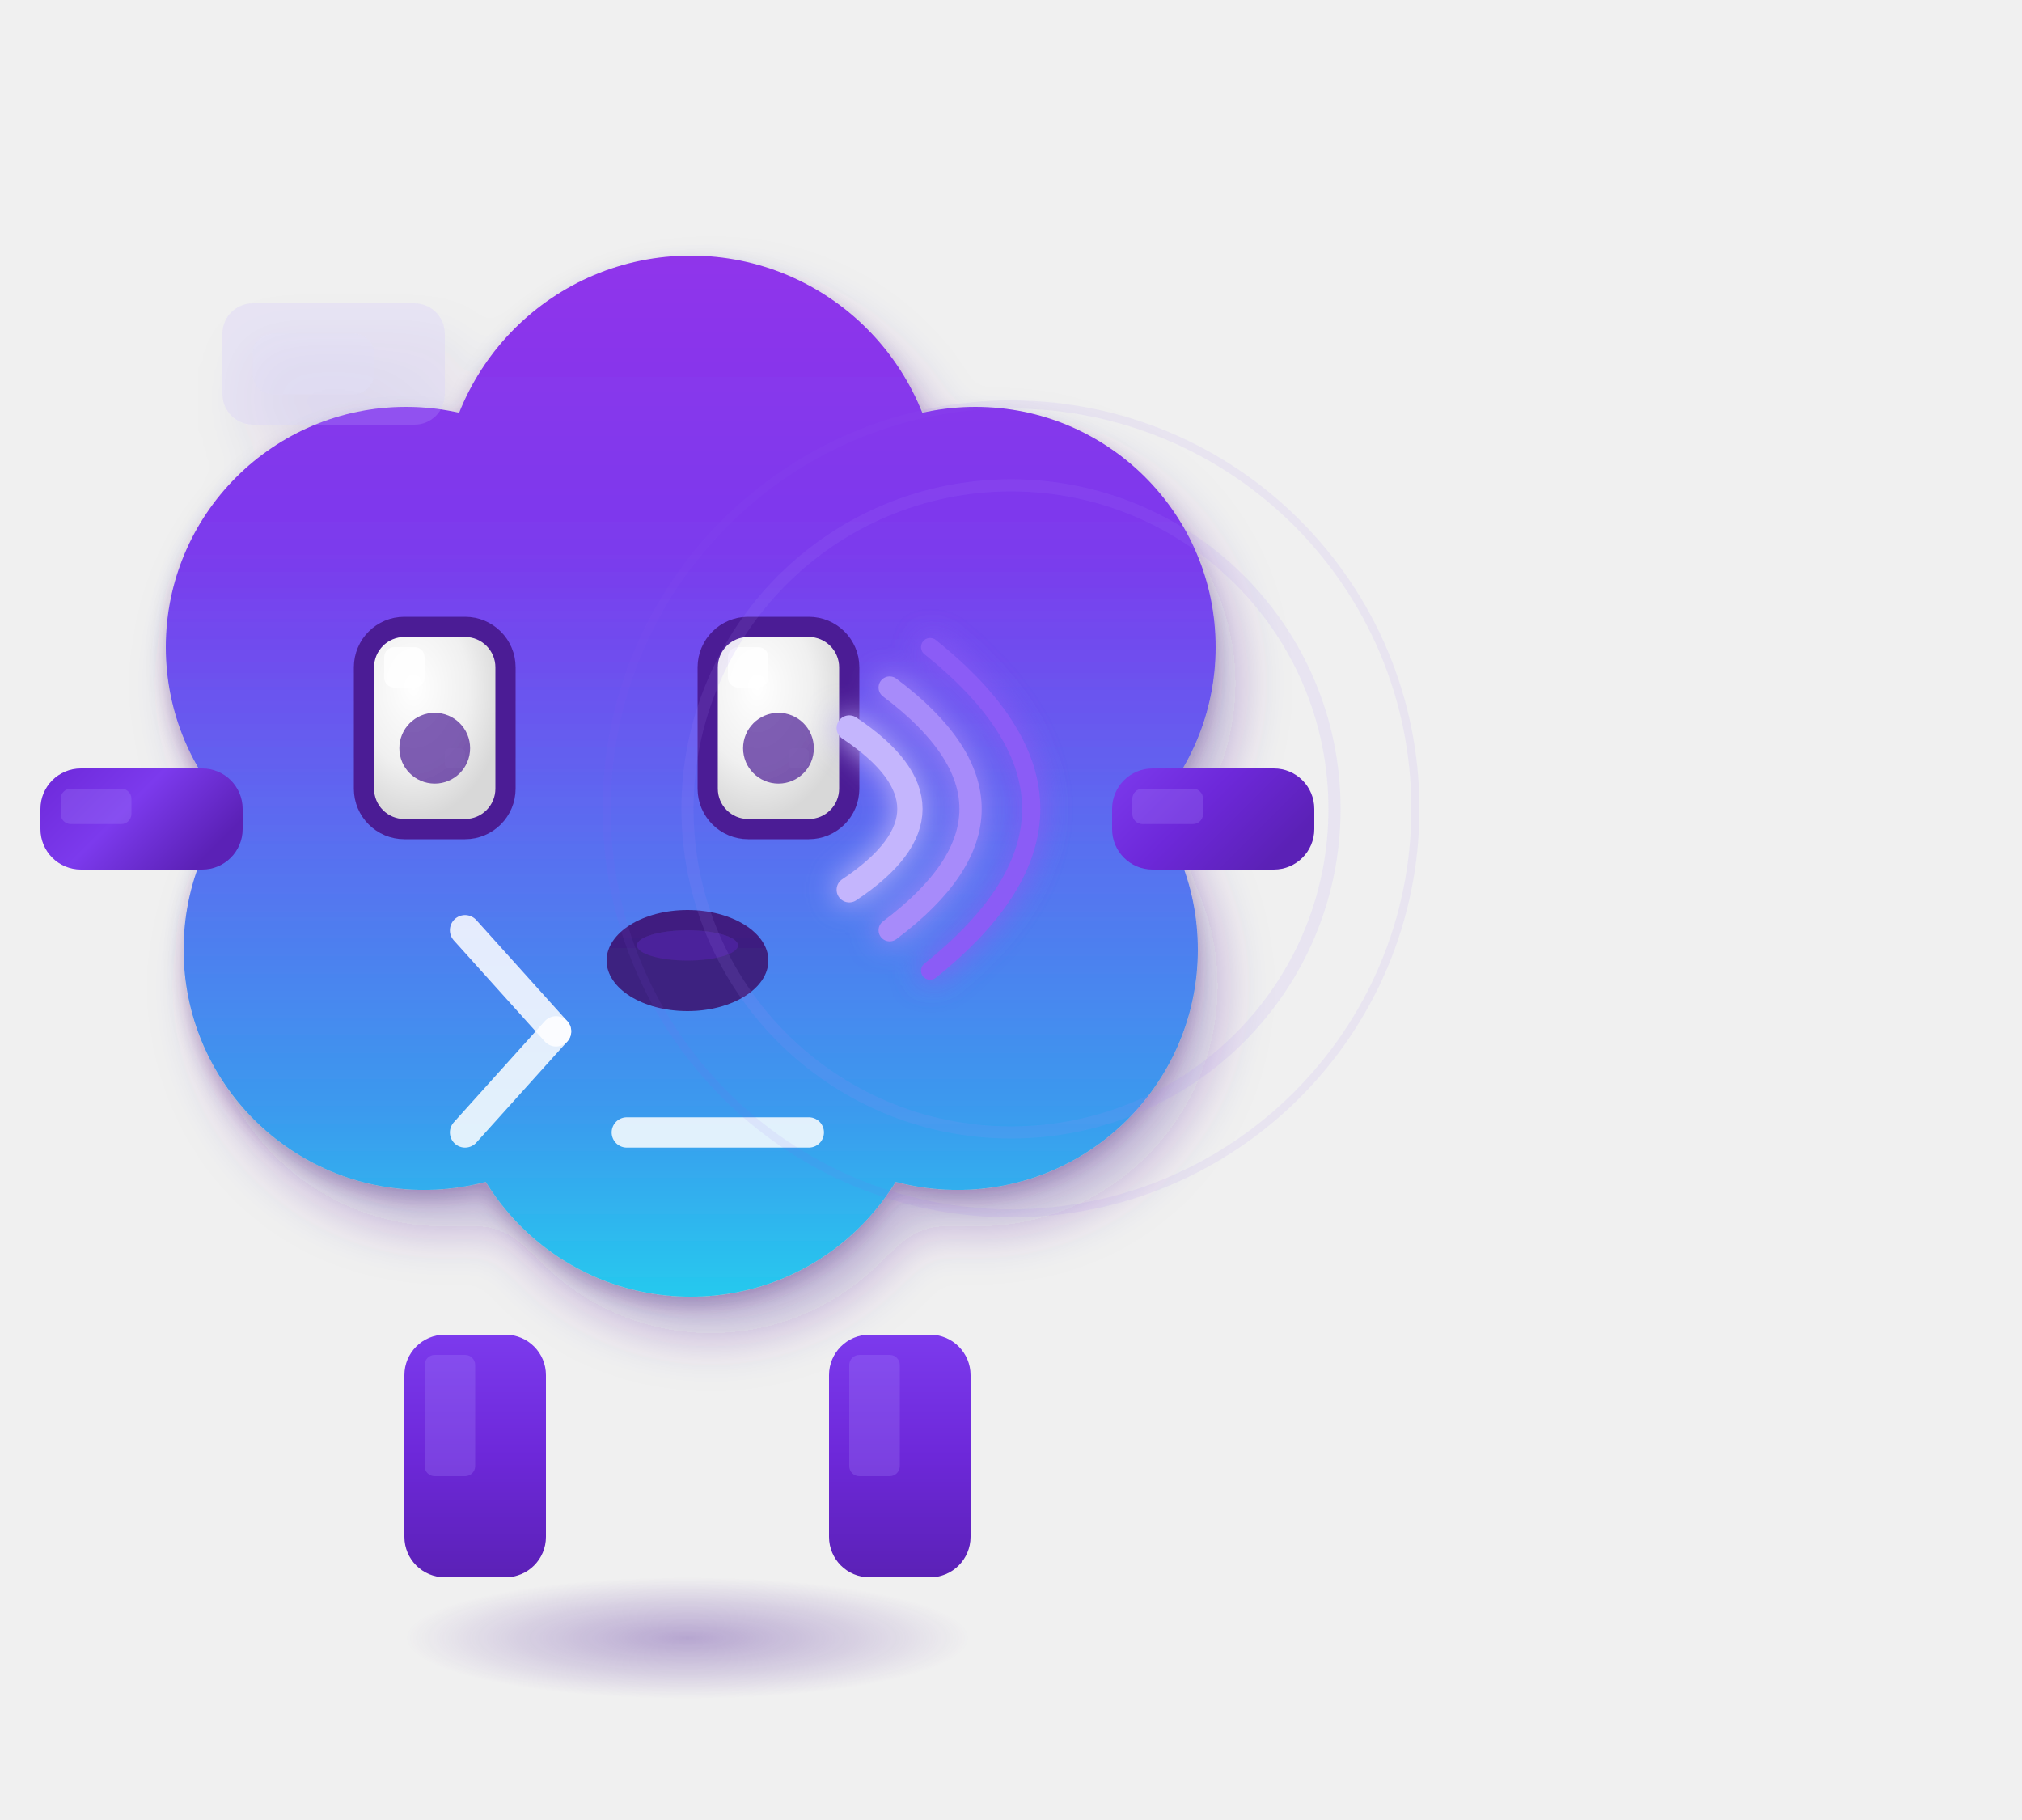
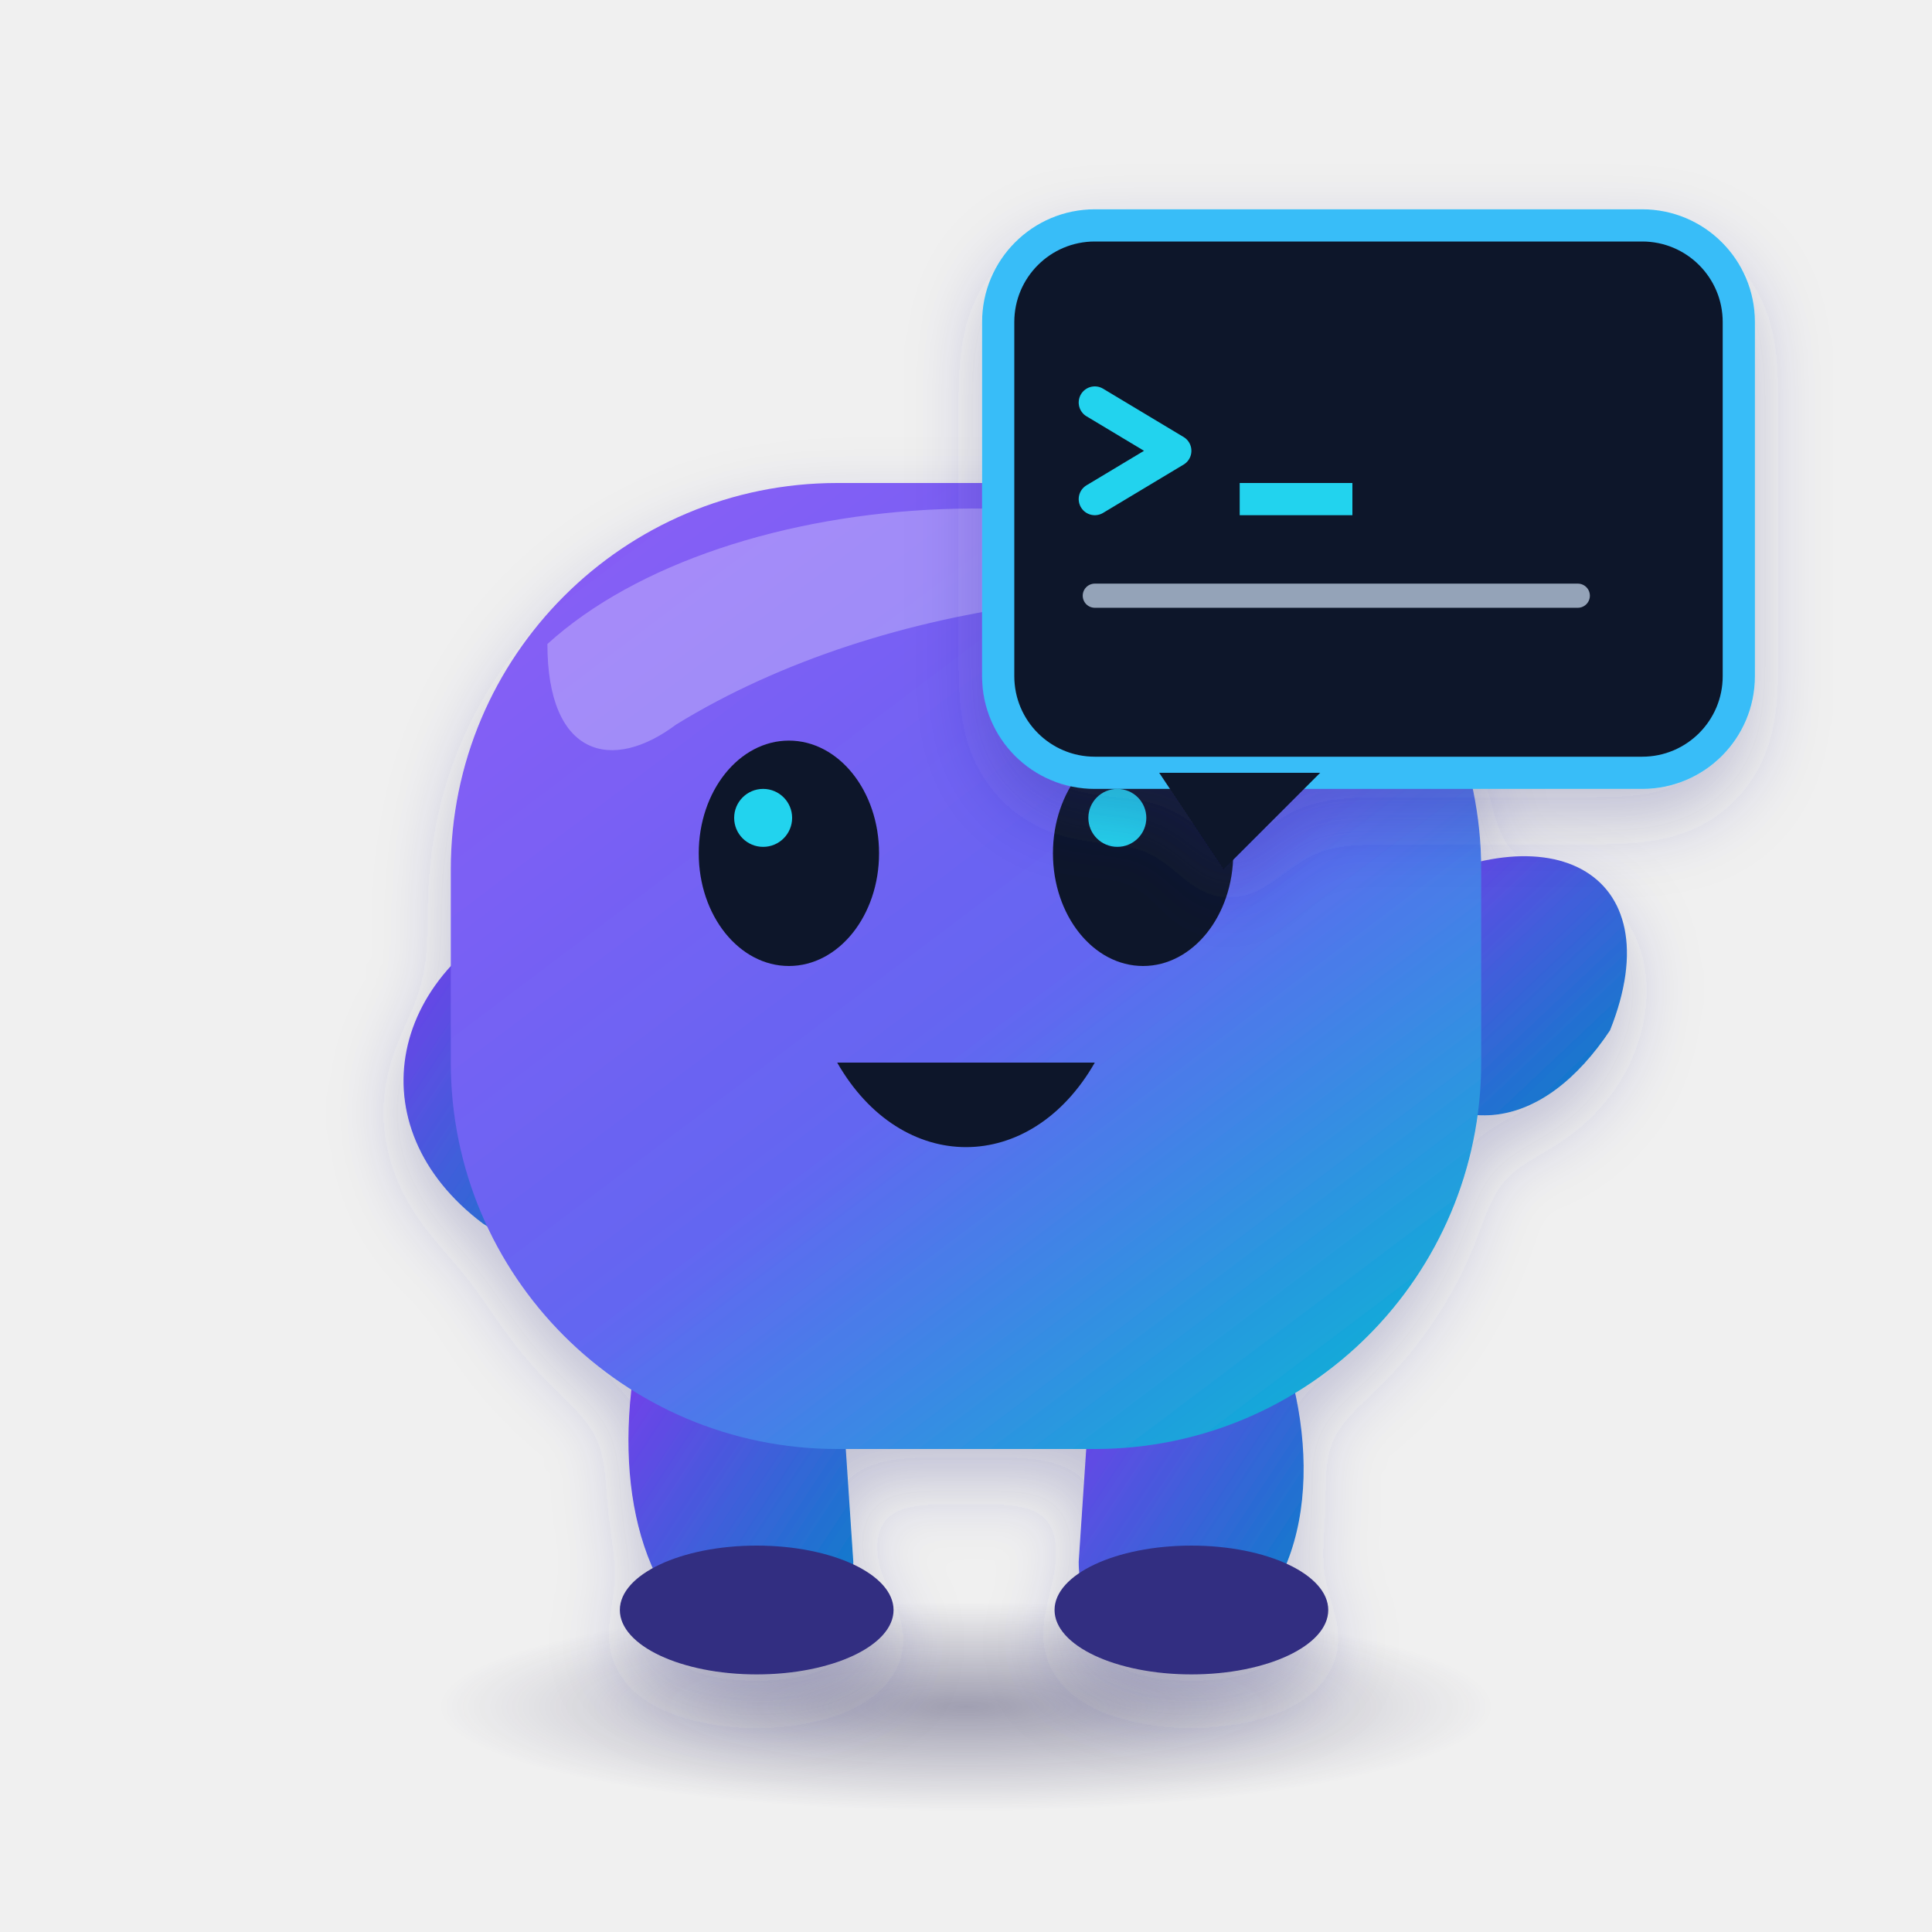
- <svg xmlns="http://www.w3.org/2000/svg" viewBox="0 0 200 180" width="360" height="324">
+ <svg xmlns="http://www.w3.org/2000/svg" viewBox="0 0 120 120" role="img" aria-labelledby="codex-speaking-title codex-speaking-desc">
  <defs>
-     <linearGradient id="cxBodyGrad" x1="0.5" y1="0" x2="0.5" y2="1">
-       <stop offset="0%" stop-color="#9333EA" />
-       <stop offset="30%" stop-color="#7C3AED" />
-       <stop offset="55%" stop-color="#5B6CF0" />
-       <stop offset="80%" stop-color="#3B9AEE" />
-       <stop offset="100%" stop-color="#22D3EE" />
+     <linearGradient id="codex-speaking-body-gradient" x1="0.1" y1="0" x2="0.9" y2="1">
+       <stop offset="0" stop-color="#8B5CF6" />
+       <stop offset="0.55" stop-color="#6366F1" />
+       <stop offset="1" stop-color="#06B6D4" />
    </linearGradient>
-     <linearGradient id="cxArmL" x1="0" y1="0" x2="1" y2="0.5">
-       <stop offset="0%" stop-color="#6D28D9" />
-       <stop offset="50%" stop-color="#7C3AED" />
-       <stop offset="100%" stop-color="#5B21B6" />
+     <linearGradient id="codex-speaking-limb-gradient" x1="0" y1="0" x2="1" y2="1">
+       <stop offset="0" stop-color="#7C3AED" />
+       <stop offset="1" stop-color="#0284C7" />
    </linearGradient>
-     <linearGradient id="cxArmR" x1="0" y1="0" x2="1" y2="0.5">
-       <stop offset="0%" stop-color="#7C3AED" />
-       <stop offset="50%" stop-color="#6D28D9" />
-       <stop offset="100%" stop-color="#5B21B6" />
-     </linearGradient>
-     <linearGradient id="cxLimbGrad" x1="0" y1="0" x2="0" y2="1">
-       <stop offset="0%" stop-color="#7C3AED" />
-       <stop offset="50%" stop-color="#6D28D9" />
-       <stop offset="100%" stop-color="#5B21B6" />
-     </linearGradient>
-     <radialGradient id="cxEyeGrad" cx="35%" cy="30%" r="65%">
-       <stop offset="0%" stop-color="#FFFFFF" />
-       <stop offset="60%" stop-color="#F0F0F0" />
-       <stop offset="100%" stop-color="#D8D8D8" />
+     <radialGradient id="codex-speaking-shadow-gradient" cx="50%" cy="50%" r="50%">
+       <stop offset="0" stop-color="#1E1B4B" stop-opacity="0.38" />
+       <stop offset="1" stop-color="#1E1B4B" stop-opacity="0" />
    </radialGradient>
-     <radialGradient id="cxShadowGrad" cx="50%" cy="50%" r="50%">
-       <stop offset="0%" stop-color="#4C1D95" stop-opacity="0.35" />
-       <stop offset="60%" stop-color="#4C1D95" stop-opacity="0.15" />
-       <stop offset="100%" stop-color="#4C1D95" stop-opacity="0" />
-     </radialGradient>
-     <filter id="cxDropShadow" x="-15%" y="-15%" width="130%" height="140%">
-       <feDropShadow dx="2" dy="3.5" stdDeviation="2.5" flood-color="#4C1D95" flood-opacity="0.3" />
-     </filter>
-     <filter id="cxInnerDepth" x="-5%" y="-5%" width="110%" height="110%">
-       <feGaussianBlur in="SourceAlpha" stdDeviation="2" result="blur" />
-       <feOffset dx="0" dy="2" result="off" />
-       <feFlood flood-color="#3B0764" flood-opacity="0.25" result="color" />
-       <feComposite in="color" in2="off" operator="in" result="shadow" />
-       <feMerge>
-         <feMergeNode in="shadow" />
-         <feMergeNode in="SourceGraphic" />
-       </feMerge>
-     </filter>
-     <clipPath id="cxCloudClip">
-       <circle cx="128" cy="68" r="56" />
-       <circle cx="192" cy="100" r="54" />
-       <circle cx="188" cy="168" r="54" />
-       <circle cx="128" cy="192" r="54" />
-       <circle cx="68" cy="168" r="54" />
-       <circle cx="64" cy="100" r="54" />
-       <circle cx="128" cy="130" r="60" />
-     </clipPath>
-     <filter id="soundGlow" x="-50%" y="-50%" width="200%" height="200%">
-       <feGaussianBlur stdDeviation="1.5" result="blur" />
-       <feMerge>
-         <feMergeNode in="blur" />
-         <feMergeNode in="SourceGraphic" />
-       </feMerge>
-     </filter>
-     <filter id="noteGlow" x="-100%" y="-100%" width="300%" height="300%">
-       <feGaussianBlur stdDeviation="2" result="blur" />
-       <feMerge>
-         <feMergeNode in="blur" />
-         <feMergeNode in="SourceGraphic" />
-       </feMerge>
+     <filter id="codex-speaking-soft-shadow" x="-20%" y="-20%" width="140%" height="150%">
+       <feDropShadow dx="0" dy="2" stdDeviation="2.2" flood-color="#312E81" flood-opacity="0.25" />
    </filter>
  </defs>
  <style>
-     /* Body bob - matches Claude 0.8s timing */
-     .codex-body {
-       animation: bob 0.8s ease-in-out infinite;
-       transform-origin: center bottom;
+     .codex-speaking-shadow {
+       animation: codex-speaking-shadow-breath 3.2s ease-in-out infinite;
+       transform-box: view-box;
+       transform-origin: 60px 106px;
    }
-     @keyframes bob {
-       0%, 100% { transform: translateY(0); }
-       50% { transform: translateY(-3px); }
+     .codex-speaking-character {
+       animation: codex-speaking-char-lean 3.2s ease-in-out infinite;
+       transform-box: view-box;
+       transform-origin: 60px 96px;
    }
- 
-     /* Shadow pulse - synced with body bob */
-     .shadow {
-       animation: shadow-pulse 0.8s ease-in-out infinite;
+     .codex-speaking-bubble {
+       animation: codex-speaking-bubble-pulse 3.2s ease-in-out infinite;
+       transform-box: view-box;
+       transform-origin: 85px 32px;
    }
-     @keyframes shadow-pulse {
-       0%, 100% { transform: scaleX(1); opacity: 0.25; }
-       50% { transform: scaleX(0.9); opacity: 0.2; }
+     .codex-speaking-cursor {
+       animation: codex-speaking-blink 1s step-end infinite;
    }
- 
-     /* Mouth talk - matches Claude 0.3s timing */
-     .mouth {
-       animation: talk 0.3s ease-in-out infinite;
-       transform-origin: 68px 95px;
+     @keyframes codex-speaking-shadow-breath {
+       0%, 100% { transform: scaleX(1); opacity: .38; }
+       50% { transform: scaleX(1.04); opacity: .42; }
    }
-     @keyframes talk {
-       0%, 100% { transform: scaleY(1); }
-       50% { transform: scaleY(0.5); }
+     @keyframes codex-speaking-char-lean {
+       0%, 100% { transform: rotate(0deg); }
+       50% { transform: rotate(-2deg); }
    }
- 
-     /* Sound wave arcs - matches Claude 0.8s with 0.2s stagger */
-     .sound-wave-1 {
-       animation: wave-expand 0.8s ease-out infinite;
-       transform-origin: left center;
+     @keyframes codex-speaking-bubble-pulse {
+       0%, 100% { transform: scale(1); }
+       50% { transform: scale(1.05); }
    }
-     .sound-wave-2 {
-       animation: wave-expand 0.8s ease-out infinite 0.2s;
-       transform-origin: left center;
+     @keyframes codex-speaking-blink {
+       0%, 100% { opacity: 1; }
+       50% { opacity: 0; }
    }
-     .sound-wave-3 {
-       animation: wave-expand 0.8s ease-out infinite 0.4s;
-       transform-origin: left center;
-     }
-     @keyframes wave-expand {
-       0% { opacity: 0.8; transform: scaleX(0.3) scaleY(0.8); }
-       100% { opacity: 0; transform: scaleX(1.2) scaleY(1); }
-     }
- 
-     /* Music notes - matches Claude 1.5s with 0.3s stagger */
-     .music-note-1 {
-       animation: float-note-1 1.5s ease-out infinite;
-     }
-     .music-note-2 {
-       animation: float-note-2 1.5s ease-out infinite 0.3s;
-     }
-     .music-note-3 {
-       animation: float-note-3 1.5s ease-out infinite 0.6s;
-     }
-     @keyframes float-note-1 {
-       0% { opacity: 1; transform: translate(0, 0) rotate(0deg); }
-       100% { opacity: 0; transform: translate(15px, -25px) rotate(15deg); }
-     }
-     @keyframes float-note-2 {
-       0% { opacity: 1; transform: translate(0, 0) rotate(0deg); }
-       100% { opacity: 0; transform: translate(20px, -30px) rotate(-10deg); }
-     }
-     @keyframes float-note-3 {
-       0% { opacity: 1; transform: translate(0, 0) rotate(0deg); }
-       100% { opacity: 0; transform: translate(10px, -35px) rotate(20deg); }
-     }
- 
-     /* Voice ring pulse - gentle */
-     .voice-ring {
-       animation: ring-pulse 0.8s ease-in-out infinite;
-       transform-origin: 100px 80px;
-     }
-     .voice-ring-2 {
-       animation: ring-pulse 0.8s ease-in-out infinite 0.2s;
-       transform-origin: 100px 80px;
-     }
-     @keyframes ring-pulse {
-       0%, 100% { opacity: 0.1; transform: scale(1); }
-       50% { opacity: 0.25; transform: scale(1.05); }
-     }
- 
-     /* Orbiting particles - not in Claude, keep subtle */
-     .voice-orbit-1, .voice-orbit-2, .voice-orbit-3, .voice-orbit-4, .voice-orbit-5 {
-       display: none;
+     @media (prefers-reduced-motion: reduce) {
+       [data-animated] { animation: none !important; }
    }
  </style>
-   <ellipse class="shadow" cx="68" cy="162" rx="28" ry="6" fill="url(#cxShadowGrad)" />
-   <g class="codex-body" filter="url(#cxDropShadow)">
-     <g transform="translate(12, 20) scale(0.44)" filter="url(#cxInnerDepth)">
-       <rect x="0" y="0" width="256" height="256" fill="url(#cxBodyGrad)" clip-path="url(#cxCloudClip)" />
+   <ellipse class="codex-speaking-shadow" data-animated="true" cx="60" cy="106" rx="33" ry="6.5" fill="url(#codex-speaking-shadow-gradient)" />
+   <g class="codex-speaking-character" data-animated="true" filter="url(#codex-speaking-soft-shadow)">
+     <g aria-hidden="true">
+       <path d="M40 82 C38 90 39 98 44 102 C48 105 53 102 53 97 L52 82 Z" fill="url(#codex-speaking-limb-gradient)" />
+       <ellipse cx="47" cy="100" rx="8.5" ry="4" fill="#312E81" />
+       <path d="M68 82 L67 97 C67 102 72 105 76 102 C82 98 82 89 79 82 Z" fill="url(#codex-speaking-limb-gradient)" />
+       <ellipse cx="74" cy="100" rx="8.5" ry="4" fill="#312E81" />
    </g>
-     <rect x="22" y="30" width="22" height="12" fill="#C4B5FD" opacity="0.2" rx="3" />
-     <rect x="25" y="33" width="12" height="6" fill="#DDD6FE" opacity="0.15" rx="2" />
-     <line x1="46" y1="92" x2="55" y2="102" stroke="white" stroke-width="3" stroke-linecap="round" opacity="0.85" />
-     <line x1="55" y1="102" x2="46" y2="112" stroke="white" stroke-width="3" stroke-linecap="round" opacity="0.85" />
-     <line x1="62" y1="112" x2="80" y2="112" stroke="white" stroke-width="3" stroke-linecap="round" opacity="0.85" />
-     <rect x="36" y="62" width="14" height="20" rx="4" fill="url(#cxEyeGrad)" stroke="#4C1D95" stroke-width="2" />
-     <rect x="38" y="64" width="4" height="4" fill="#fff" opacity="0.8" rx="1" />
-     <rect x="44" y="74" width="2" height="2" fill="#fff" opacity="0.35" rx="0.5" />
-     <circle cx="43" cy="74" r="3.5" fill="#4C1D95" opacity="0.7" />
-     <rect x="70" y="62" width="14" height="20" rx="4" fill="url(#cxEyeGrad)" stroke="#4C1D95" stroke-width="2" />
-     <rect x="72" y="64" width="4" height="4" fill="#fff" opacity="0.8" rx="1" />
-     <rect x="78" y="74" width="2" height="2" fill="#fff" opacity="0.35" rx="0.5" />
-     <circle cx="77" cy="74" r="3.5" fill="#4C1D95" opacity="0.7" />
-     <ellipse class="mouth" cx="68" cy="95" rx="8" ry="5" fill="#3B0764" opacity="0.8" />
-     <ellipse cx="68" cy="93.5" rx="5" ry="1.5" fill="#6D28D9" opacity="0.3" />
+     <path d="M34 56 C24 60 22 70 30 76 C36 80 42 74 38 66 Z" fill="url(#codex-speaking-limb-gradient)" />
+     <path d="M86 56 C96 50 104 54 100 64 C96 70 90 72 84 64 Z" fill="url(#codex-speaking-limb-gradient)" />
+     <rect x="28" y="30" width="64" height="60" rx="24" fill="url(#codex-speaking-body-gradient)" />
+     <path d="M34 40 C45 30 71 28 86 39 C74 35 55 37 42 45 C38 48 34 47 34 40 Z" fill="#DDD6FE" opacity=".38" />
+     <ellipse cx="49" cy="53" rx="5.6" ry="7" fill="#0F172A" />
+     <ellipse cx="71" cy="53" rx="5.6" ry="7" fill="#0F172A" />
+     <circle cx="47.4" cy="50.8" r="1.8" fill="#22D3EE" />
+     <circle cx="69.4" cy="50.8" r="1.8" fill="#22D3EE" />
+     <path d="M52 66 C56 73 64 73 68 66 Z" fill="#0F172A" />
  </g>
-   <rect x="4" y="76" width="20" height="10" rx="4" fill="url(#cxArmL)" />
-   <rect x="6" y="78" width="7" height="3.5" fill="#A78BFA" opacity="0.25" rx="1" />
-   <rect x="110" y="76" width="20" height="10" rx="4" fill="url(#cxArmR)" />
-   <rect x="112" y="78" width="7" height="3.5" fill="#A78BFA" opacity="0.25" rx="1" />
-   <rect x="40" y="132" width="14" height="24" rx="4" fill="url(#cxLimbGrad)" />
-   <rect x="42" y="134" width="5" height="12" fill="#A78BFA" opacity="0.25" rx="1" />
-   <rect x="82" y="132" width="14" height="24" rx="4" fill="url(#cxLimbGrad)" />
-   <rect x="84" y="134" width="5" height="12" fill="#A78BFA" opacity="0.25" rx="1" />
-   <circle class="voice-ring" cx="100" cy="80" r="32" fill="none" stroke="#A78BFA" stroke-width="1.2" opacity="0.12" />
-   <circle class="voice-ring-2" cx="100" cy="80" r="40" fill="none" stroke="#8B5CF6" stroke-width="0.8" opacity="0.08" />
-   <g filter="url(#soundGlow)">
-     <path class="sound-wave-1" d="M84,88 Q96,80 84,72" fill="none" stroke="#C4B5FD" stroke-width="2.5" stroke-linecap="round" />
-     <path class="sound-wave-2" d="M88,92 Q104,80 88,68" fill="none" stroke="#A78BFA" stroke-width="2.2" stroke-linecap="round" />
-     <path class="sound-wave-3" d="M92,96 Q112,80 92,64" fill="none" stroke="#8B5CF6" stroke-width="1.8" stroke-linecap="round" />
+   <g class="codex-speaking-bubble" data-animated="true" filter="url(#codex-speaking-soft-shadow)">
+     <rect x="62" y="14" width="46" height="34" rx="6" fill="#0F172A" stroke="#38BDF8" stroke-width="2" />
+     <polygon points="72,48 76,54 82,48" fill="#0F172A" />
+     <path d="M68 25 L73 28 L68 31" fill="none" stroke="#22D3EE" stroke-width="2" stroke-linecap="round" stroke-linejoin="round" />
+     <line class="codex-speaking-cursor" data-animated="true" x1="77" y1="31" x2="84" y2="31" stroke="#22D3EE" stroke-width="2" />
+     <line x1="68" y1="37" x2="98" y2="37" stroke="#94A3B8" stroke-width="1.5" stroke-linecap="round" />
  </g>
-   <g class="music-note-1" filter="url(#noteGlow)" opacity="0">
-     <circle cx="96" cy="84" r="3" fill="#C4B5FD" />
-     <line x1="99" y1="84" x2="99" y2="74" stroke="#C4B5FD" stroke-width="1.8" stroke-linecap="round" />
-     <path d="M99,74 Q103,72.5 101.5,76" fill="#C4B5FD" stroke="none" />
-   </g>
-   <g class="music-note-2" filter="url(#noteGlow)" opacity="0">
-     <circle cx="93" cy="88" r="2.5" fill="#A78BFA" />
-     <line x1="95.5" y1="88" x2="95.5" y2="80" stroke="#A78BFA" stroke-width="1.5" stroke-linecap="round" />
-     <path d="M95.5,80 Q99,78.5 97.5,82" fill="#A78BFA" stroke="none" />
-   </g>
-   <g class="music-note-3" filter="url(#noteGlow)" opacity="0">
-     <circle cx="98" cy="90" r="2.5" fill="#8B5CF6" />
-     <circle cx="105" cy="88" r="2.5" fill="#8B5CF6" />
-     <line x1="100.5" y1="90" x2="100.5" y2="81" stroke="#8B5CF6" stroke-width="1.5" stroke-linecap="round" />
-     <line x1="107.5" y1="88" x2="107.5" y2="79" stroke="#8B5CF6" stroke-width="1.5" stroke-linecap="round" />
-     <line x1="100.5" y1="81" x2="107.5" y2="79" stroke="#8B5CF6" stroke-width="1.8" stroke-linecap="round" />
-   </g>
-   <circle class="voice-orbit-1" cx="100" cy="80" r="3" fill="#C4B5FD" opacity="0" />
-   <circle class="voice-orbit-2" cx="100" cy="80" r="2.2" fill="#A78BFA" opacity="0" />
-   <circle class="voice-orbit-3" cx="100" cy="80" r="2.8" fill="#8B5CF6" opacity="0" />
-   <circle class="voice-orbit-4" cx="100" cy="80" r="2" fill="#DDD6FE" opacity="0" />
-   <circle class="voice-orbit-5" cx="100" cy="80" r="2.5" fill="#7C3AED" opacity="0" />
</svg>
